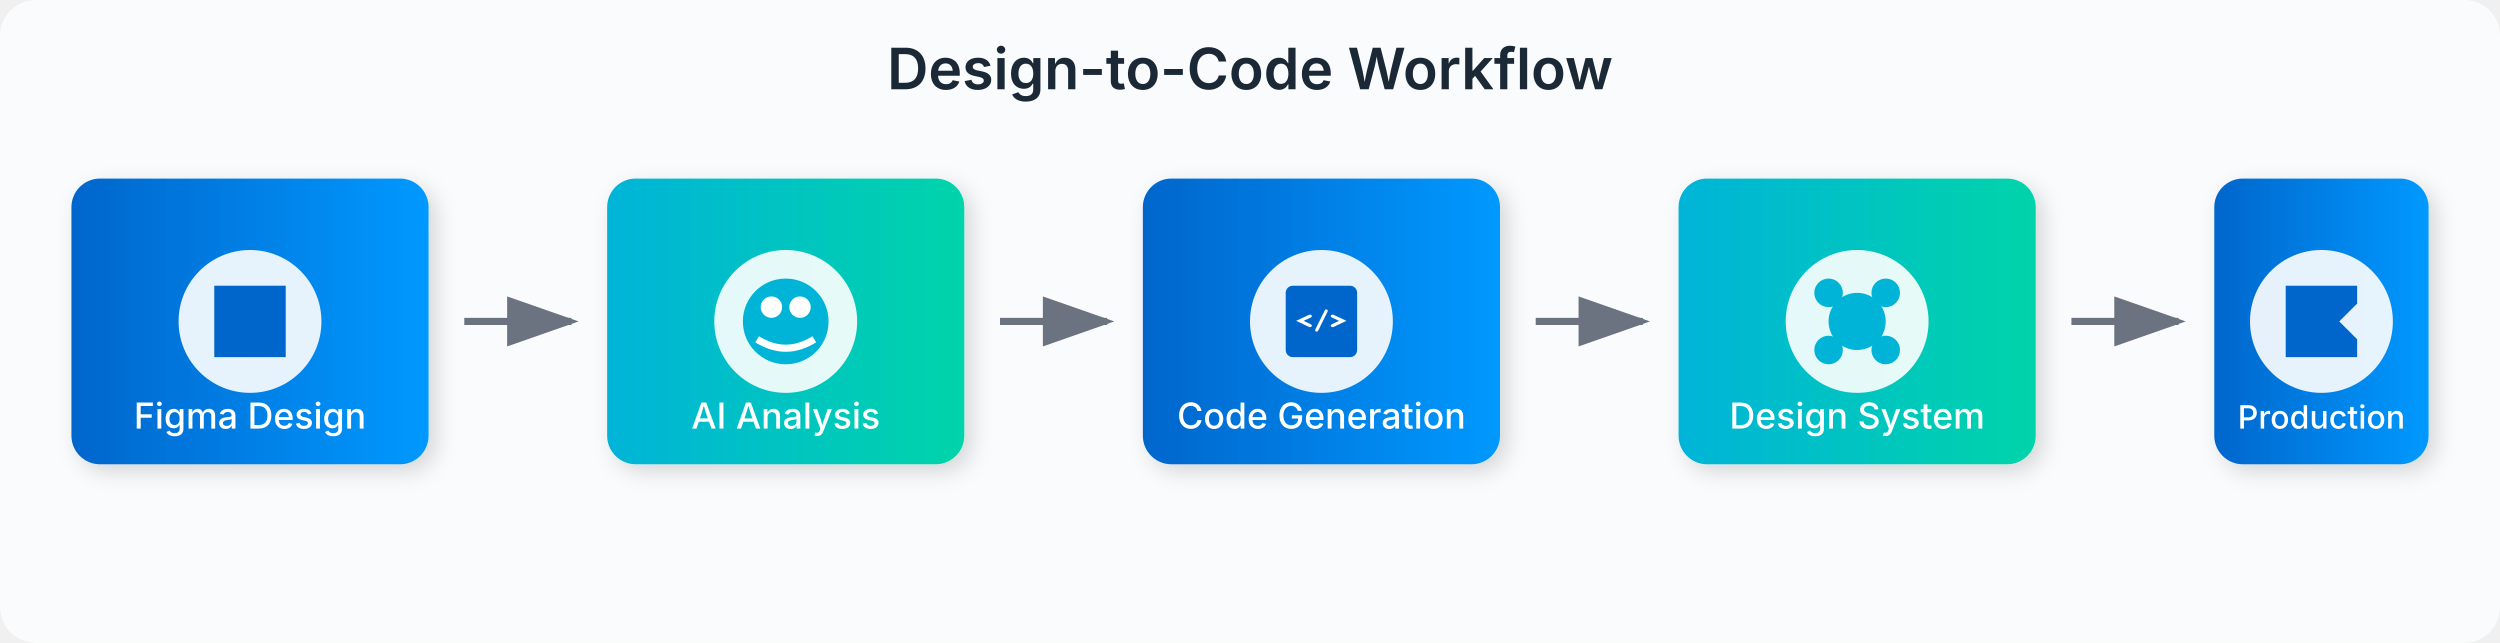
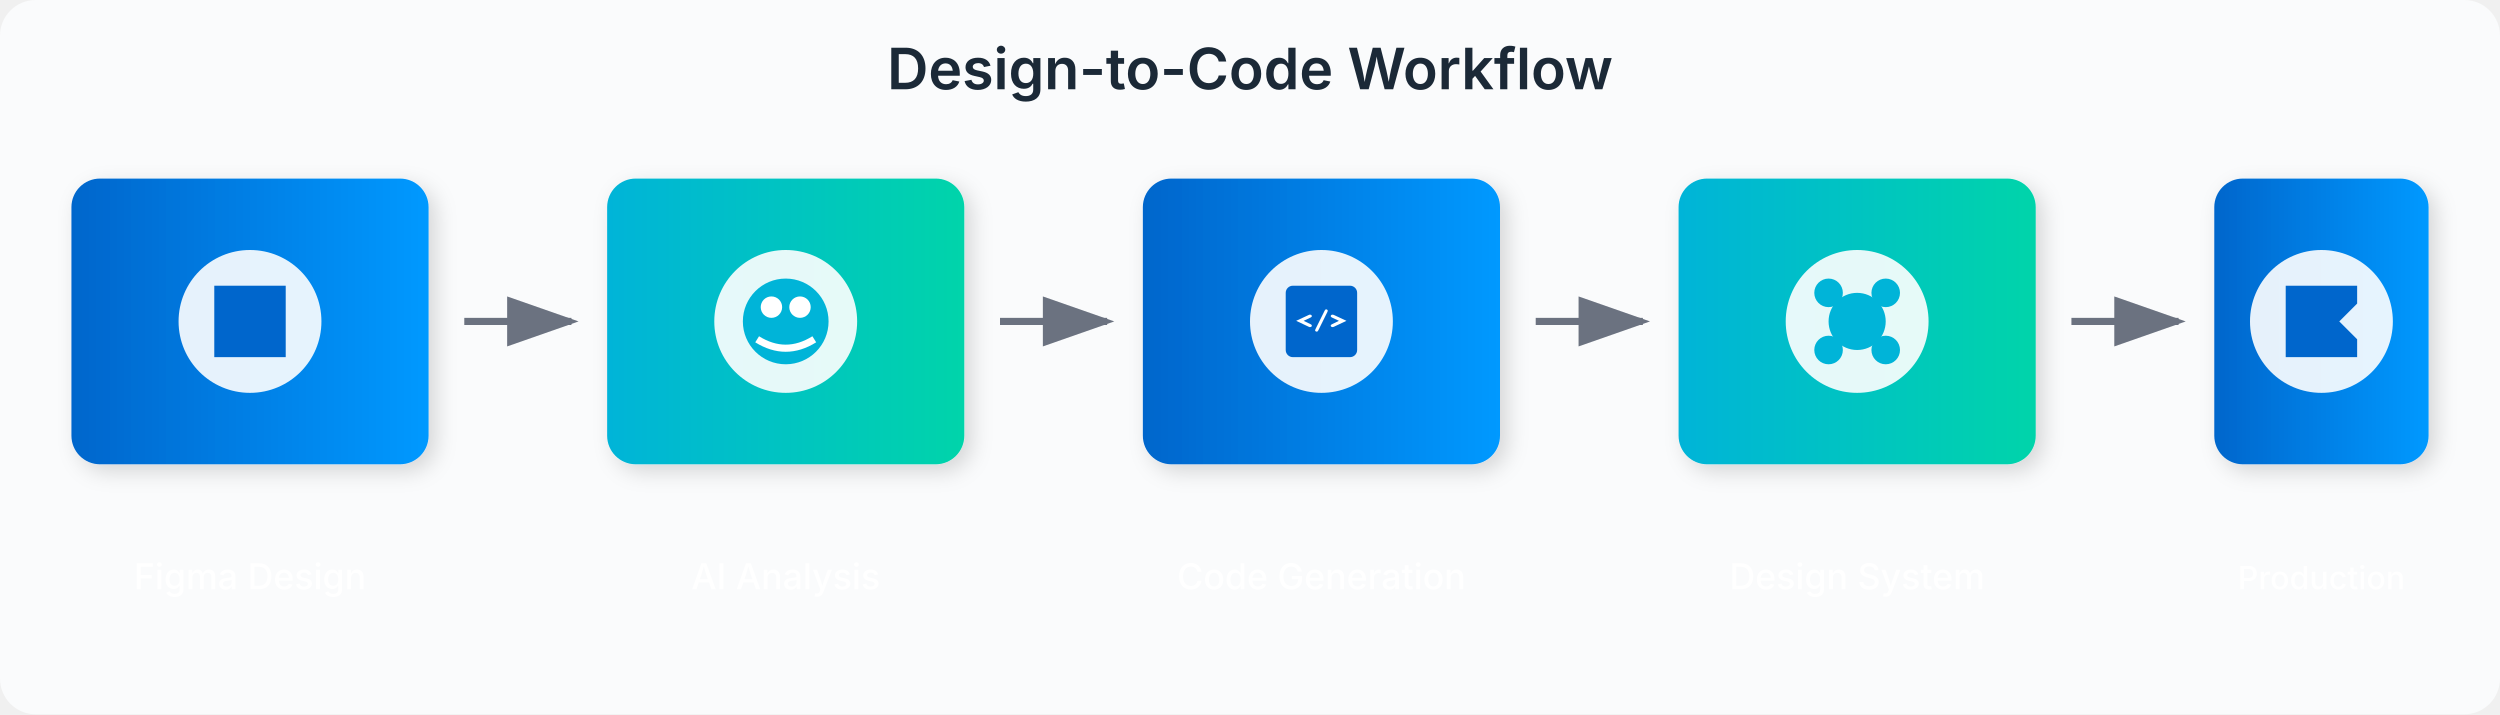
- <svg xmlns="http://www.w3.org/2000/svg" viewBox="0 0 700 180">
+ <svg xmlns="http://www.w3.org/2000/svg" viewBox="0 0 700 200">
  <defs>
    <linearGradient id="blueGradient" x1="0%" y1="0%" x2="100%" y2="0%">
      <stop offset="0%" style="stop-color:#0066CC;stop-opacity:1" />
      <stop offset="100%" style="stop-color:#0099FF;stop-opacity:1" />
    </linearGradient>
    <linearGradient id="tealGradient" x1="0%" y1="0%" x2="100%" y2="0%">
      <stop offset="0%" style="stop-color:#00B4D8;stop-opacity:1" />
      <stop offset="100%" style="stop-color:#00D4AA;stop-opacity:1" />
    </linearGradient>
    <filter id="shadow" x="-20%" y="-20%" width="140%" height="140%">
      <feDropShadow dx="2" dy="2" stdDeviation="3" flood-color="#000000" flood-opacity="0.15" />
    </filter>
  </defs>
-   <rect width="700" height="180" fill="#FAFBFC" rx="10" />
+   <rect width="700" height="200" fill="#FAFBFC" rx="10" />
  <text x="350" y="25" text-anchor="middle" font-family="Inter, system-ui, sans-serif" font-size="16" font-weight="600" fill="#1B2937">
    Design-to-Code Workflow
  </text>
  <g transform="translate(20, 50)">
    <rect width="100" height="80" rx="8" fill="url(#blueGradient)" filter="url(#shadow)" />
    <circle cx="50" cy="40" r="20" fill="white" opacity="0.9" />
    <path d="M40 30 L60 30 L60 50 L40 50 Z M42 32 L58 32 L58 48 L42 48 Z" fill="#0066CC" />
-     <text x="50" y="70" text-anchor="middle" font-family="Inter, system-ui, sans-serif" font-size="10" font-weight="500" fill="white">
+     <text x="50" y="115" text-anchor="middle" font-family="Inter, system-ui, sans-serif" font-size="10" font-weight="500" fill="white">
      Figma Design
    </text>
    <text x="50" y="160" text-anchor="middle" font-family="Inter, system-ui, sans-serif" font-size="12" font-weight="400" fill="#374151">
      Component Design
    </text>
  </g>
  <path d="M130 90 L160 90" stroke="#6B7280" stroke-width="2" marker-end="url(#arrowhead)" />
  <g transform="translate(170, 50)">
    <rect width="100" height="80" rx="8" fill="url(#tealGradient)" filter="url(#shadow)" />
    <circle cx="50" cy="40" r="20" fill="white" opacity="0.9" />
    <circle cx="50" cy="40" r="12" fill="#00B4D8" />
    <circle cx="46" cy="36" r="3" fill="white" />
    <circle cx="54" cy="36" r="3" fill="white" />
    <path d="M42 45 Q50 50 58 45" stroke="white" stroke-width="2" fill="none" />
-     <text x="50" y="70" text-anchor="middle" font-family="Inter, system-ui, sans-serif" font-size="10" font-weight="500" fill="white">
+     <text x="50" y="115" text-anchor="middle" font-family="Inter, system-ui, sans-serif" font-size="10" font-weight="500" fill="white">
      AI Analysis
    </text>
    <text x="50" y="160" text-anchor="middle" font-family="Inter, system-ui, sans-serif" font-size="12" font-weight="400" fill="#374151">
      Pattern Recognition
    </text>
  </g>
  <path d="M280 90 L310 90" stroke="#6B7280" stroke-width="2" marker-end="url(#arrowhead)" />
  <g transform="translate(320, 50)">
    <rect width="100" height="80" rx="8" fill="url(#blueGradient)" filter="url(#shadow)" />
    <circle cx="50" cy="40" r="20" fill="white" opacity="0.9" />
    <rect x="40" y="30" width="20" height="20" rx="2" fill="#0066CC" />
    <text x="50" y="42" text-anchor="middle" font-family="Courier, monospace" font-size="8" font-weight="600" fill="white">
      &lt;/&gt;
    </text>
-     <text x="50" y="70" text-anchor="middle" font-family="Inter, system-ui, sans-serif" font-size="10" font-weight="500" fill="white">
+     <text x="50" y="115" text-anchor="middle" font-family="Inter, system-ui, sans-serif" font-size="10" font-weight="500" fill="white">
      Code Generation
    </text>
    <text x="50" y="160" text-anchor="middle" font-family="Inter, system-ui, sans-serif" font-size="12" font-weight="400" fill="#374151">
      Framework Output
    </text>
  </g>
  <path d="M430 90 L460 90" stroke="#6B7280" stroke-width="2" marker-end="url(#arrowhead)" />
  <g transform="translate(470, 50)">
    <rect width="100" height="80" rx="8" fill="url(#tealGradient)" filter="url(#shadow)" />
    <circle cx="50" cy="40" r="20" fill="white" opacity="0.9" />
    <circle cx="50" cy="40" r="8" fill="#00B4D8" />
    <circle cx="42" cy="32" r="4" fill="#00B4D8" />
    <circle cx="58" cy="32" r="4" fill="#00B4D8" />
    <circle cx="42" cy="48" r="4" fill="#00B4D8" />
    <circle cx="58" cy="48" r="4" fill="#00B4D8" />
-     <text x="50" y="70" text-anchor="middle" font-family="Inter, system-ui, sans-serif" font-size="10" font-weight="500" fill="white">
+     <text x="50" y="115" text-anchor="middle" font-family="Inter, system-ui, sans-serif" font-size="10" font-weight="500" fill="white">
      Design System
    </text>
    <text x="50" y="160" text-anchor="middle" font-family="Inter, system-ui, sans-serif" font-size="12" font-weight="400" fill="#374151">
      Component Library
    </text>
  </g>
  <path d="M580 90 L610 90" stroke="#6B7280" stroke-width="2" marker-end="url(#arrowhead)" />
  <g transform="translate(620, 50)">
    <rect width="60" height="80" rx="8" fill="url(#blueGradient)" filter="url(#shadow)" />
    <circle cx="30" cy="40" r="20" fill="white" opacity="0.9" />
    <path d="M20 30 L40 30 L40 35 L35 40 L40 45 L40 50 L20 50 Z" fill="#0066CC" />
-     <text x="30" y="70" text-anchor="middle" font-family="Inter, system-ui, sans-serif" font-size="9" font-weight="500" fill="white">
+     <text x="30" y="115" text-anchor="middle" font-family="Inter, system-ui, sans-serif" font-size="9" font-weight="500" fill="white">
      Production
    </text>
    <text x="30" y="160" text-anchor="middle" font-family="Inter, system-ui, sans-serif" font-size="12" font-weight="400" fill="#374151">
      Live App
    </text>
  </g>
  <defs>
    <marker id="arrowhead" markerWidth="10" markerHeight="7" refX="9" refY="3.5" orient="auto">
      <polygon points="0 0, 10 3.5, 0 7" fill="#6B7280" />
    </marker>
  </defs>
</svg>
